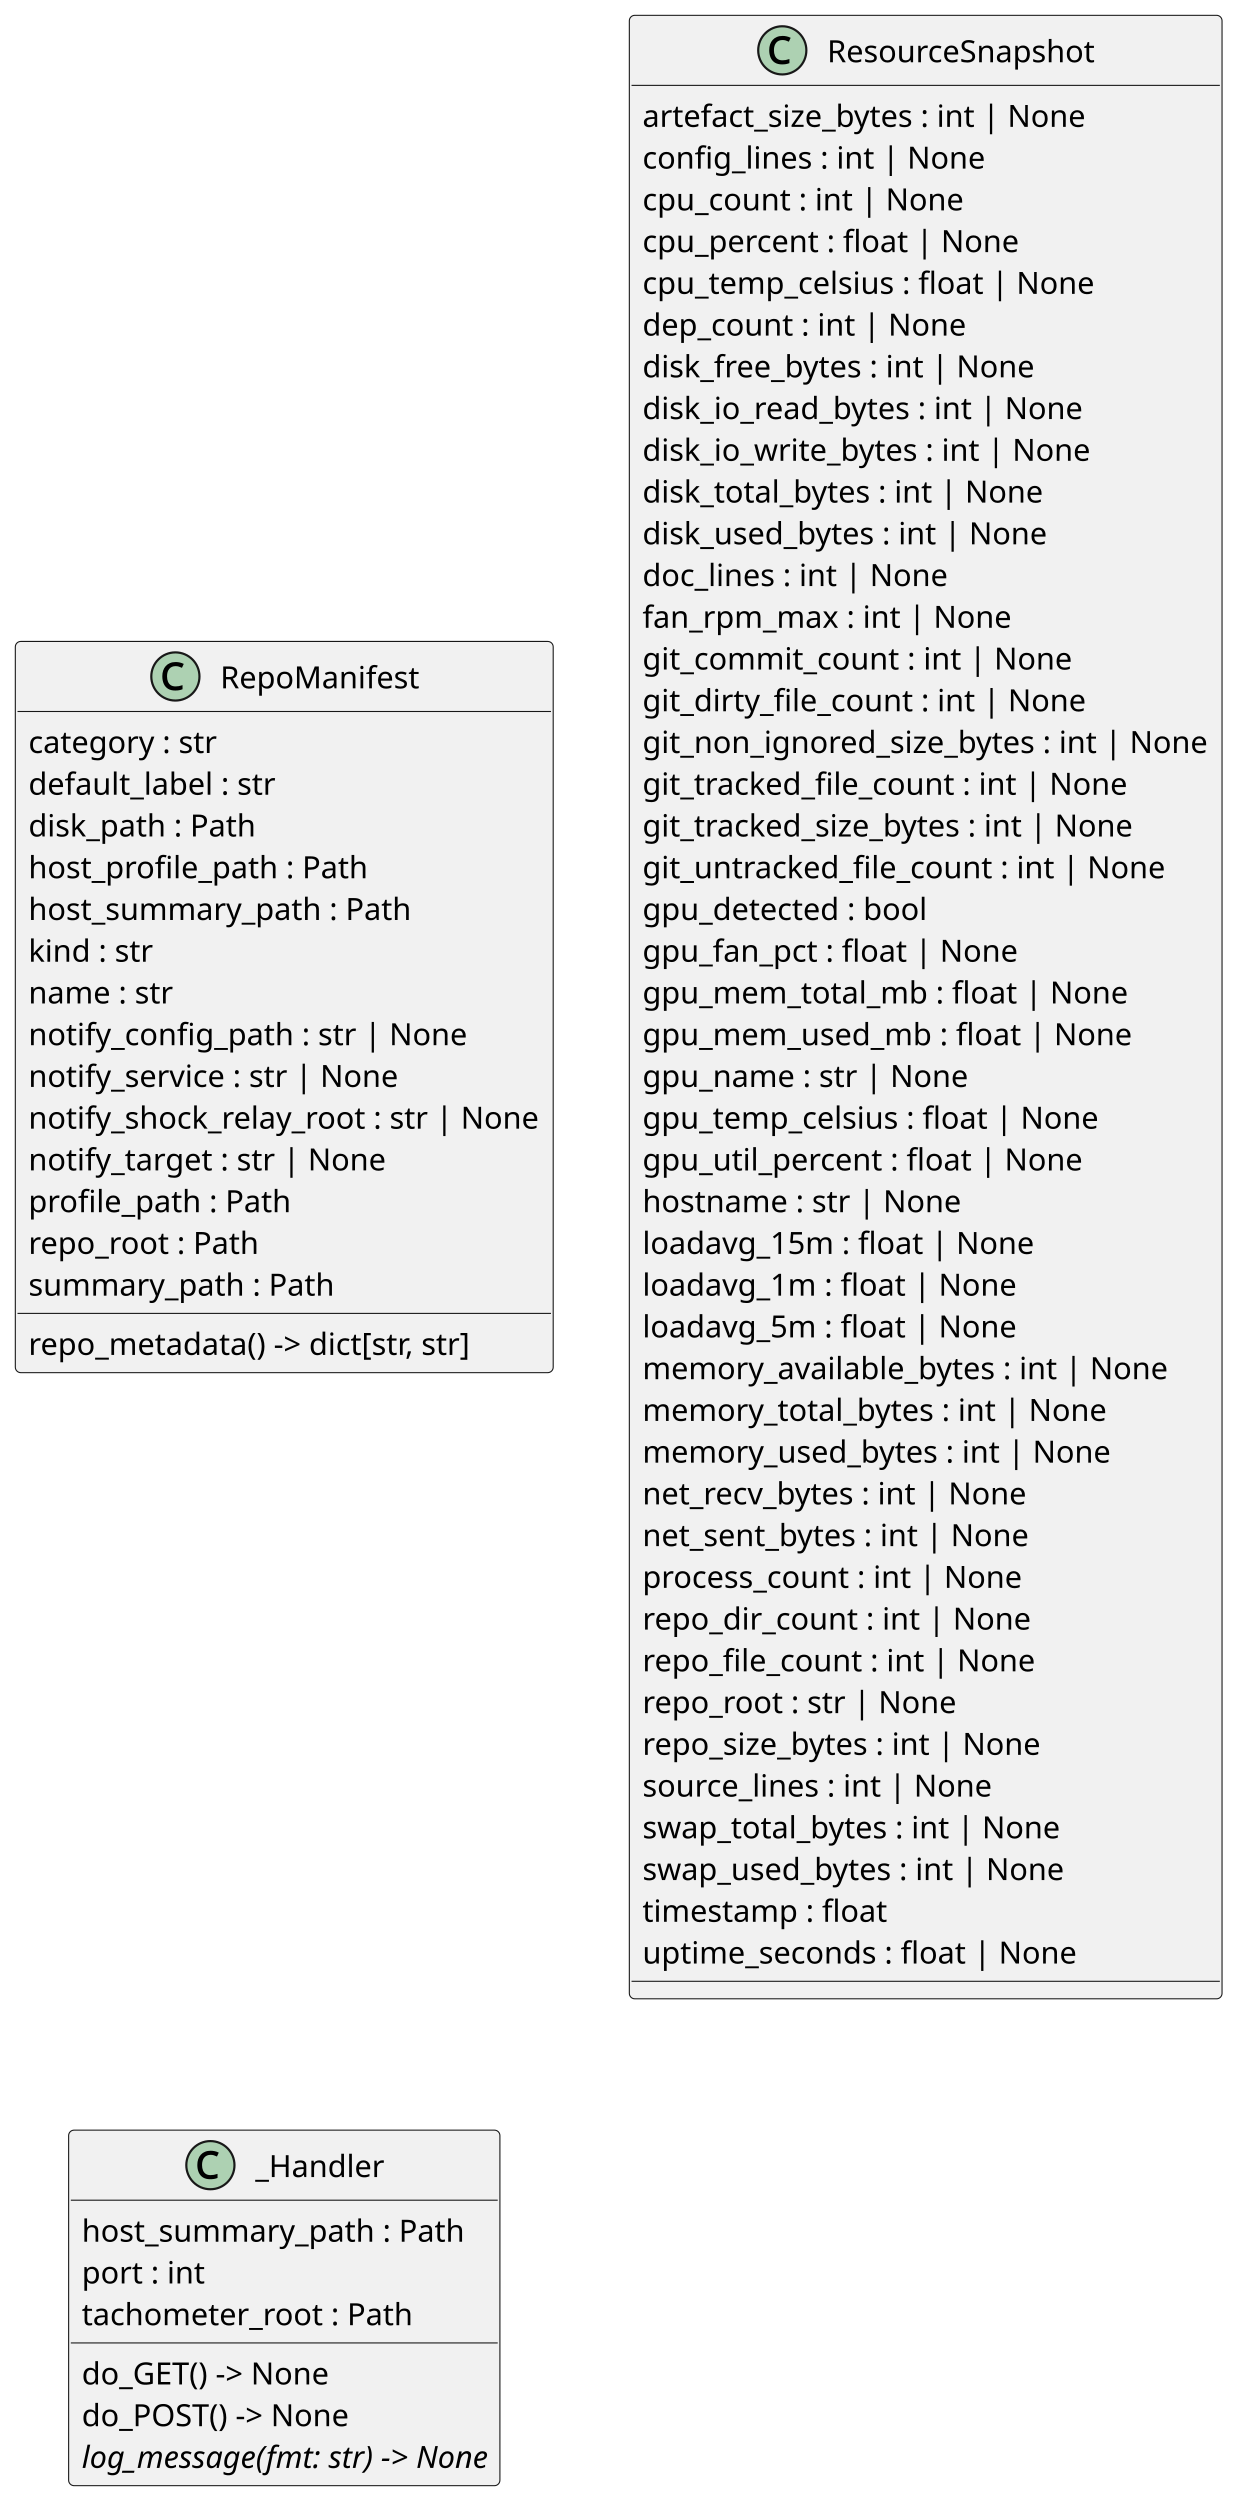
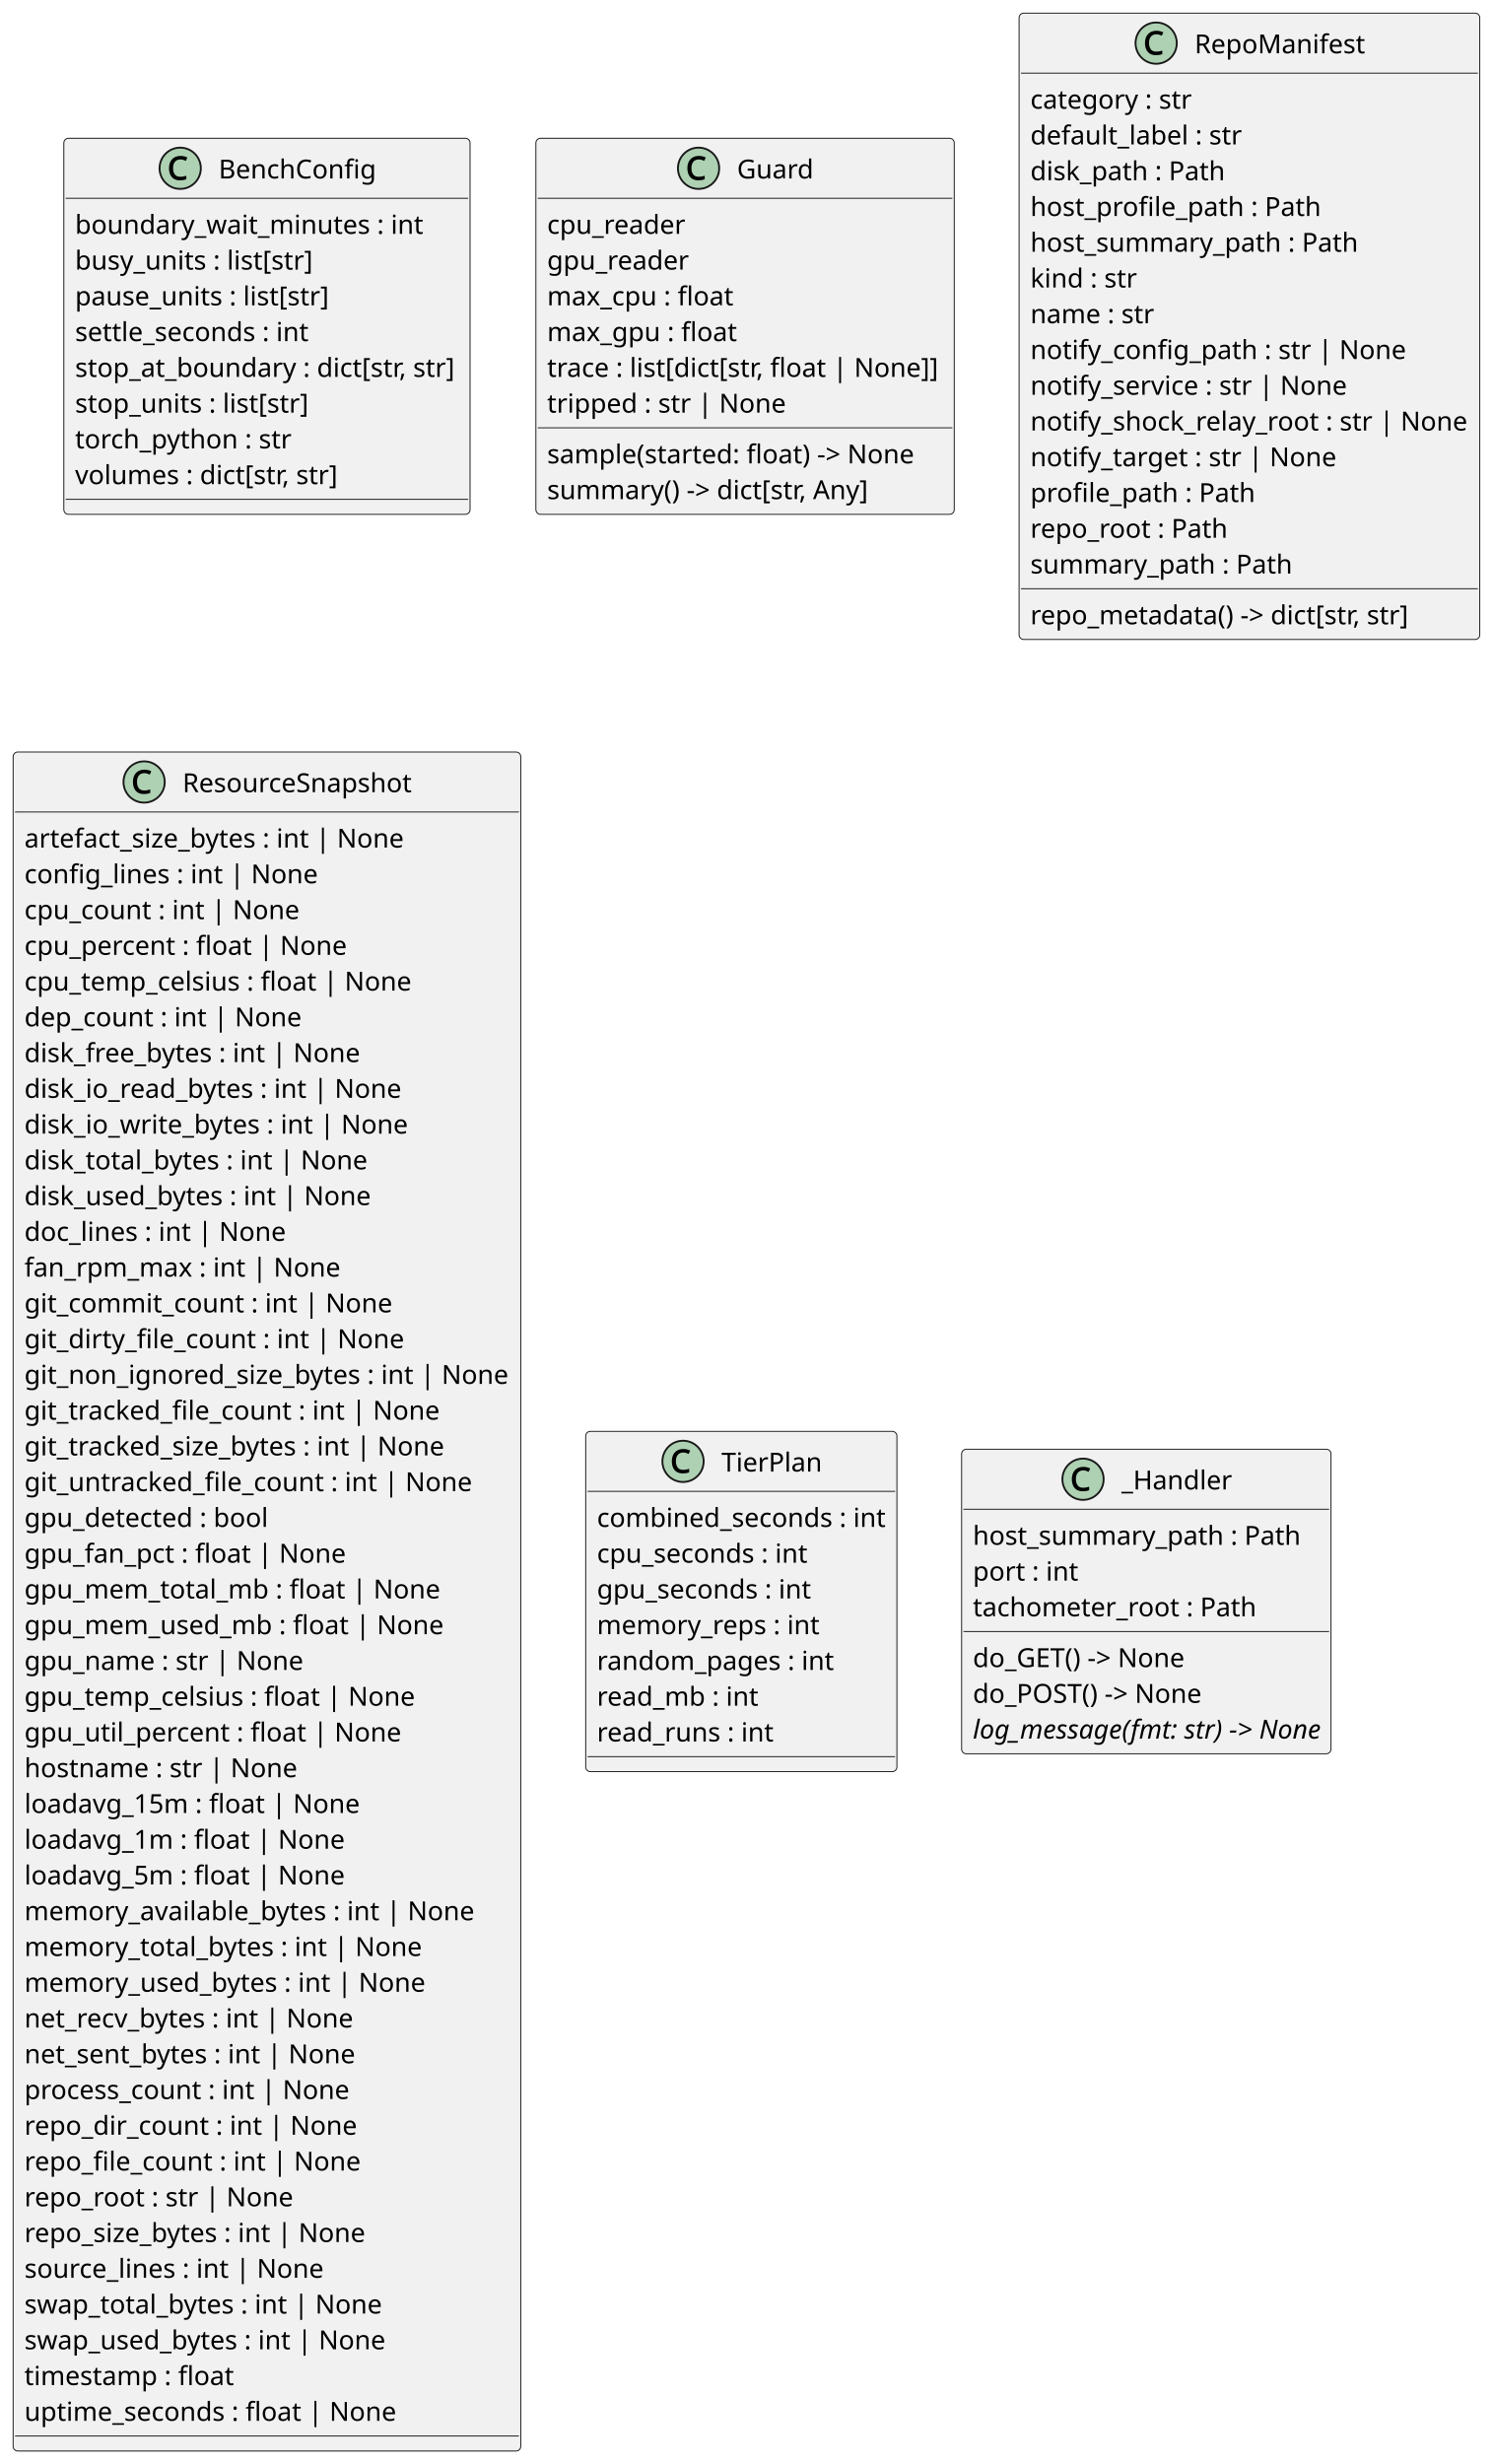
- <svg xmlns="http://www.w3.org/2000/svg" contentStyleType="text/css" data-diagram-type="CLASS" height="1142px" preserveAspectRatio="none" style="width:565px;height:1142px;background:#FFFFFF;" version="1.1" viewBox="0 0 565 1142" width="565px" zoomAndPan="magnify">
+ <svg xmlns="http://www.w3.org/2000/svg" contentStyleType="text/css" data-diagram-type="CLASS" height="1314px" preserveAspectRatio="none" style="width:796px;height:1314px;background:#FFFFFF;" version="1.1" viewBox="0 0 796 1314" width="796px" zoomAndPan="magnify">
  <defs />
  <g>
-     <g class="entity" data-qualified-name="tachometer.model.RepoManifest" data-source-line="2" id="ent0002">
-       <rect fill="#F1F1F1" height="334.019" rx="2.5" ry="2.5" style="stroke:#181818;stroke-width:0.5;" width="245.701" x="7" y="293.01" />
-       <ellipse cx="80.115" cy="309.01" fill="#ADD1B2" rx="11" ry="11" style="stroke:#181818;stroke-width:1;" />
-       <path d="M80.224,304.291 Q79.302,304.291 78.568,304.604 Q77.849,304.916 77.349,305.51 Q76.849,306.088 76.568,306.963 Q76.302,307.838 76.302,308.932 Q76.302,310.369 76.74,311.416 Q77.193,312.463 78.037,313.01 Q78.896,313.557 80.209,313.557 Q80.99,313.557 81.677,313.432 Q82.38,313.291 83.38,312.979 L83.38,314.854 Q82.521,315.182 81.755,315.307 Q81.005,315.432 79.99,315.432 Q78.068,315.432 76.755,314.635 Q75.459,313.822 74.802,312.354 Q74.146,310.869 74.146,308.901 Q74.146,307.479 74.537,306.307 Q74.943,305.119 75.724,304.244 Q76.505,303.369 77.646,302.901 Q78.787,302.416 80.255,302.416 Q81.209,302.416 82.099,302.619 Q83.005,302.807 83.943,303.276 L83.115,305.057 Q82.334,304.682 81.677,304.494 Q81.021,304.291 80.224,304.291 Z " fill="#000000" />
-       <text fill="#000000" font-family="sans-serif" font-size="14" lengthAdjust="spacing" textLength="90.972" x="100.615" y="314.442">RepoManifest</text>
-       <line style="stroke:#181818;stroke-width:0.5;" x1="8" x2="251.701" y1="325.01" y2="325.01" />
-       <text fill="#000000" font-family="sans-serif" font-size="14" lengthAdjust="spacing" textLength="86.1" x="13" y="343.976">category : str</text>
-       <text fill="#000000" font-family="sans-serif" font-size="14" lengthAdjust="spacing" textLength="112.868" x="13" y="363.044">default_label : str</text>
-       <text fill="#000000" font-family="sans-serif" font-size="14" lengthAdjust="spacing" textLength="103.852" x="13" y="382.112">disk_path : Path</text>
-       <text fill="#000000" font-family="sans-serif" font-size="14" lengthAdjust="spacing" textLength="155.343" x="13" y="401.18">host_profile_path : Path</text>
-       <text fill="#000000" font-family="sans-serif" font-size="14" lengthAdjust="spacing" textLength="174.859" x="13" y="420.248">host_summary_path : Path</text>
-       <text fill="#000000" font-family="sans-serif" font-size="14" lengthAdjust="spacing" textLength="56.924" x="13" y="439.315">kind : str</text>
-       <text fill="#000000" font-family="sans-serif" font-size="14" lengthAdjust="spacing" textLength="66.066" x="13" y="458.383">name : str</text>
-       <text fill="#000000" font-family="sans-serif" font-size="14" lengthAdjust="spacing" textLength="200.451" x="13" y="477.451">notify_config_path : str | None</text>
-       <text fill="#000000" font-family="sans-serif" font-size="14" lengthAdjust="spacing" textLength="168.909" x="13" y="496.519">notify_service : str | None</text>
-       <text fill="#000000" font-family="sans-serif" font-size="14" lengthAdjust="spacing" textLength="233.701" x="13" y="515.587">notify_shock_relay_root : str | None</text>
-       <text fill="#000000" font-family="sans-serif" font-size="14" lengthAdjust="spacing" textLength="163.435" x="13" y="534.655">notify_target : str | None</text>
-       <text fill="#000000" font-family="sans-serif" font-size="14" lengthAdjust="spacing" textLength="120.246" x="13" y="553.723">profile_path : Path</text>
-       <text fill="#000000" font-family="sans-serif" font-size="14" lengthAdjust="spacing" textLength="105.812" x="13" y="572.791">repo_root : Path</text>
-       <text fill="#000000" font-family="sans-serif" font-size="14" lengthAdjust="spacing" textLength="139.762" x="13" y="591.859">summary_path : Path</text>
-       <line style="stroke:#181818;stroke-width:0.5;" x1="8" x2="251.701" y1="599.961" y2="599.961" />
-       <text fill="#000000" font-family="sans-serif" font-size="14" lengthAdjust="spacing" textLength="204.119" x="13" y="618.927">repo_metadata() -&gt; dict[str, str]</text>
+     <g class="entity" data-qualified-name="tachometer.bench.BenchConfig" data-source-line="2" id="ent0002">
+       <rect fill="#F1F1F1" height="200.543" rx="2.5" ry="2.5" style="stroke:#181818;stroke-width:0.5;" width="216.665" x="34.04" y="73.74" />
+       <ellipse cx="96.109" cy="89.74" fill="#ADD1B2" rx="11" ry="11" style="stroke:#181818;stroke-width:1;" />
+       <path d="M96.218,85.021 Q95.296,85.021 94.562,85.334 Q93.843,85.646 93.343,86.24 Q92.843,86.818 92.562,87.693 Q92.296,88.568 92.296,89.662 Q92.296,91.099 92.734,92.146 Q93.187,93.193 94.031,93.74 Q94.89,94.287 96.203,94.287 Q96.984,94.287 97.671,94.162 Q98.374,94.021 99.374,93.709 L99.374,95.584 Q98.515,95.912 97.749,96.037 Q96.999,96.162 95.984,96.162 Q94.062,96.162 92.749,95.365 Q91.453,94.552 90.796,93.084 Q90.14,91.599 90.14,89.631 Q90.14,88.209 90.531,87.037 Q90.937,85.849 91.718,84.974 Q92.499,84.099 93.64,83.631 Q94.781,83.146 96.249,83.146 Q97.203,83.146 98.093,83.349 Q98.999,83.537 99.937,84.006 L99.109,85.787 Q98.328,85.412 97.671,85.224 Q97.015,85.021 96.218,85.021 Z " fill="#000000" />
+       <text fill="#000000" font-family="sans-serif" font-size="14" lengthAdjust="spacing" textLength="84.028" x="116.609" y="95.172">BenchConfig</text>
+       <line style="stroke:#181818;stroke-width:0.5;" x1="35.04" x2="249.705" y1="105.74" y2="105.74" />
+       <text fill="#000000" font-family="sans-serif" font-size="14" lengthAdjust="spacing" textLength="185.737" x="40.04" y="124.706">boundary_wait_minutes : int</text>
+       <text fill="#000000" font-family="sans-serif" font-size="14" lengthAdjust="spacing" textLength="126.769" x="40.04" y="143.774">busy_units : list[str]</text>
+       <text fill="#000000" font-family="sans-serif" font-size="14" lengthAdjust="spacing" textLength="135.38" x="40.04" y="162.842">pause_units : list[str]</text>
+       <text fill="#000000" font-family="sans-serif" font-size="14" lengthAdjust="spacing" textLength="124.543" x="40.04" y="181.91">settle_seconds : int</text>
+       <text fill="#000000" font-family="sans-serif" font-size="14" lengthAdjust="spacing" textLength="204.665" x="40.04" y="200.978">stop_at_boundary : dict[str, str]</text>
+       <text fill="#000000" font-family="sans-serif" font-size="14" lengthAdjust="spacing" textLength="124.502" x="40.04" y="220.046">stop_units : list[str]</text>
+       <text fill="#000000" font-family="sans-serif" font-size="14" lengthAdjust="spacing" textLength="116.046" x="40.04" y="239.113">torch_python : str</text>
+       <text fill="#000000" font-family="sans-serif" font-size="14" lengthAdjust="spacing" textLength="142.254" x="40.04" y="258.181">volumes : dict[str, str]</text>
+       <line style="stroke:#181818;stroke-width:0.5;" x1="35.04" x2="249.705" y1="266.283" y2="266.283" />
    </g>
-     <g class="entity" data-qualified-name="tachometer.model.ResourceSnapshot" data-source-line="19" id="ent0003">
-       <rect fill="#F1F1F1" height="906.056" rx="2.5" ry="2.5" style="stroke:#181818;stroke-width:0.5;" width="270.747" x="287.48" y="7" />
-       <ellipse cx="357.347" cy="23" fill="#ADD1B2" rx="11" ry="11" style="stroke:#181818;stroke-width:1;" />
-       <path d="M357.456,18.281 Q356.534,18.281 355.8,18.594 Q355.081,18.906 354.581,19.5 Q354.081,20.078 353.8,20.953 Q353.534,21.828 353.534,22.922 Q353.534,24.359 353.972,25.406 Q354.425,26.453 355.269,27 Q356.128,27.547 357.44,27.547 Q358.222,27.547 358.909,27.422 Q359.612,27.281 360.612,26.969 L360.612,28.844 Q359.753,29.172 358.987,29.297 Q358.237,29.422 357.222,29.422 Q355.3,29.422 353.987,28.625 Q352.69,27.812 352.034,26.344 Q351.378,24.859 351.378,22.891 Q351.378,21.469 351.769,20.297 Q352.175,19.109 352.956,18.234 Q353.737,17.359 354.878,16.891 Q356.019,16.406 357.487,16.406 Q358.44,16.406 359.331,16.609 Q360.237,16.797 361.175,17.266 L360.347,19.047 Q359.565,18.672 358.909,18.484 Q358.253,18.281 357.456,18.281 Z " fill="#000000" />
-       <text fill="#000000" font-family="sans-serif" font-size="14" lengthAdjust="spacing" textLength="122.513" x="377.847" y="28.432">ResourceSnapshot</text>
-       <line style="stroke:#181818;stroke-width:0.5;" x1="288.48" x2="557.227" y1="39" y2="39" />
-       <text fill="#000000" font-family="sans-serif" font-size="14" lengthAdjust="spacing" textLength="202.663" x="293.48" y="57.966">artefact_size_bytes : int | None</text>
-       <text fill="#000000" font-family="sans-serif" font-size="14" lengthAdjust="spacing" textLength="156.575" x="293.48" y="77.034">config_lines : int | None</text>
-       <text fill="#000000" font-family="sans-serif" font-size="14" lengthAdjust="spacing" textLength="146.747" x="293.48" y="96.102">cpu_count : int | None</text>
-       <text fill="#000000" font-family="sans-serif" font-size="14" lengthAdjust="spacing" textLength="172.297" x="293.48" y="115.17">cpu_percent : float | None</text>
-       <text fill="#000000" font-family="sans-serif" font-size="14" lengthAdjust="spacing" textLength="206.457" x="293.48" y="134.238">cpu_temp_celsius : float | None</text>
-       <text fill="#000000" font-family="sans-serif" font-size="14" lengthAdjust="spacing" textLength="147.881" x="293.48" y="153.305">dep_count : int | None</text>
-       <text fill="#000000" font-family="sans-serif" font-size="14" lengthAdjust="spacing" textLength="179.633" x="293.48" y="172.373">disk_free_bytes : int | None</text>
-       <text fill="#000000" font-family="sans-serif" font-size="14" lengthAdjust="spacing" textLength="201.683" x="293.48" y="191.441">disk_io_read_bytes : int | None</text>
-       <text fill="#000000" font-family="sans-serif" font-size="14" lengthAdjust="spacing" textLength="204.889" x="293.48" y="210.509">disk_io_write_bytes : int | None</text>
-       <text fill="#000000" font-family="sans-serif" font-size="14" lengthAdjust="spacing" textLength="183.287" x="293.48" y="229.577">disk_total_bytes : int | None</text>
-       <text fill="#000000" font-family="sans-serif" font-size="14" lengthAdjust="spacing" textLength="185.107" x="293.48" y="248.645">disk_used_bytes : int | None</text>
-       <text fill="#000000" font-family="sans-serif" font-size="14" lengthAdjust="spacing" textLength="139.495" x="293.48" y="267.713">doc_lines : int | None</text>
-       <text fill="#000000" font-family="sans-serif" font-size="14" lengthAdjust="spacing" textLength="168.587" x="293.48" y="286.781">fan_rpm_max : int | None</text>
-       <text fill="#000000" font-family="sans-serif" font-size="14" lengthAdjust="spacing" textLength="196.293" x="293.48" y="305.849">git_commit_count : int | None</text>
-       <text fill="#000000" font-family="sans-serif" font-size="14" lengthAdjust="spacing" textLength="202.607" x="293.48" y="324.917">git_dirty_file_count : int | None</text>
-       <text fill="#000000" font-family="sans-serif" font-size="14" lengthAdjust="spacing" textLength="258.747" x="293.48" y="343.985">git_non_ignored_size_bytes : int | None</text>
-       <text fill="#000000" font-family="sans-serif" font-size="14" lengthAdjust="spacing" textLength="221.801" x="293.48" y="363.053">git_tracked_file_count : int | None</text>
-       <text fill="#000000" font-family="sans-serif" font-size="14" lengthAdjust="spacing" textLength="224.517" x="293.48" y="382.12">git_tracked_size_bytes : int | None</text>
-       <text fill="#000000" font-family="sans-serif" font-size="14" lengthAdjust="spacing" textLength="239.105" x="293.48" y="401.188">git_untracked_file_count : int | None</text>
-       <text fill="#000000" font-family="sans-serif" font-size="14" lengthAdjust="spacing" textLength="130.018" x="293.48" y="420.256">gpu_detected : bool</text>
-       <text fill="#000000" font-family="sans-serif" font-size="14" lengthAdjust="spacing" textLength="171.499" x="293.48" y="439.324">gpu_fan_pct : float | None</text>
-       <text fill="#000000" font-family="sans-serif" font-size="14" lengthAdjust="spacing" textLength="221.829" x="293.48" y="458.392">gpu_mem_total_mb : float | None</text>
-       <text fill="#000000" font-family="sans-serif" font-size="14" lengthAdjust="spacing" textLength="223.649" x="293.48" y="477.46">gpu_mem_used_mb : float | None</text>
-       <text fill="#000000" font-family="sans-serif" font-size="14" lengthAdjust="spacing" textLength="148.805" x="293.48" y="496.528">gpu_name : str | None</text>
-       <text fill="#000000" font-family="sans-serif" font-size="14" lengthAdjust="spacing" textLength="208.347" x="293.48" y="515.596">gpu_temp_celsius : float | None</text>
-       <text fill="#000000" font-family="sans-serif" font-size="14" lengthAdjust="spacing" textLength="201.333" x="293.48" y="534.664">gpu_util_percent : float | None</text>
-       <text fill="#000000" font-family="sans-serif" font-size="14" lengthAdjust="spacing" textLength="145.599" x="293.48" y="553.732">hostname : str | None</text>
-       <text fill="#000000" font-family="sans-serif" font-size="14" lengthAdjust="spacing" textLength="178.933" x="293.48" y="572.8">loadavg_15m : float | None</text>
-       <text fill="#000000" font-family="sans-serif" font-size="14" lengthAdjust="spacing" textLength="170.925" x="293.48" y="591.868">loadavg_1m : float | None</text>
-       <text fill="#000000" font-family="sans-serif" font-size="14" lengthAdjust="spacing" textLength="170.925" x="293.48" y="610.936">loadavg_5m : float | None</text>
-       <text fill="#000000" font-family="sans-serif" font-size="14" lengthAdjust="spacing" textLength="240.323" x="293.48" y="630.003">memory_available_bytes : int | None</text>
-       <text fill="#000000" font-family="sans-serif" font-size="14" lengthAdjust="spacing" textLength="212.351" x="293.48" y="649.071">memory_total_bytes : int | None</text>
-       <text fill="#000000" font-family="sans-serif" font-size="14" lengthAdjust="spacing" textLength="214.171" x="293.48" y="668.139">memory_used_bytes : int | None</text>
-       <text fill="#000000" font-family="sans-serif" font-size="14" lengthAdjust="spacing" textLength="175.951" x="293.48" y="687.207">net_recv_bytes : int | None</text>
-       <text fill="#000000" font-family="sans-serif" font-size="14" lengthAdjust="spacing" textLength="176.749" x="293.48" y="706.275">net_sent_bytes : int | None</text>
-       <text fill="#000000" font-family="sans-serif" font-size="14" lengthAdjust="spacing" textLength="173.655" x="293.48" y="725.343">process_count : int | None</text>
-       <text fill="#000000" font-family="sans-serif" font-size="14" lengthAdjust="spacing" textLength="177.743" x="293.48" y="744.411">repo_dir_count : int | None</text>
-       <text fill="#000000" font-family="sans-serif" font-size="14" lengthAdjust="spacing" textLength="179.675" x="293.48" y="763.479">repo_file_count : int | None</text>
-       <text fill="#000000" font-family="sans-serif" font-size="14" lengthAdjust="spacing" textLength="143.976" x="293.48" y="782.547">repo_root : str | None</text>
-       <text fill="#000000" font-family="sans-serif" font-size="14" lengthAdjust="spacing" textLength="182.391" x="293.48" y="801.615">repo_size_bytes : int | None</text>
-       <text fill="#000000" font-family="sans-serif" font-size="14" lengthAdjust="spacing" textLength="159.921" x="293.48" y="820.683">source_lines : int | None</text>
-       <text fill="#000000" font-family="sans-serif" font-size="14" lengthAdjust="spacing" textLength="191.057" x="293.48" y="839.75">swap_total_bytes : int | None</text>
-       <text fill="#000000" font-family="sans-serif" font-size="14" lengthAdjust="spacing" textLength="192.877" x="293.48" y="858.818">swap_used_bytes : int | None</text>
-       <text fill="#000000" font-family="sans-serif" font-size="14" lengthAdjust="spacing" textLength="111.804" x="293.48" y="877.886">timestamp : float</text>
-       <text fill="#000000" font-family="sans-serif" font-size="14" lengthAdjust="spacing" textLength="198.379" x="293.48" y="896.954">uptime_seconds : float | None</text>
-       <line style="stroke:#181818;stroke-width:0.5;" x1="288.48" x2="557.227" y1="905.056" y2="905.056" />
+     <g class="entity" data-qualified-name="tachometer.bench.Guard" data-source-line="12" id="ent0003">
+       <rect fill="#F1F1F1" height="200.543" rx="2.5" ry="2.5" style="stroke:#181818;stroke-width:0.5;" width="223.133" x="285.81" y="73.74" />
+       <ellipse cx="372.582" cy="89.74" fill="#ADD1B2" rx="11" ry="11" style="stroke:#181818;stroke-width:1;" />
+       <path d="M372.691,85.021 Q371.769,85.021 371.035,85.334 Q370.316,85.646 369.816,86.24 Q369.316,86.818 369.035,87.693 Q368.769,88.568 368.769,89.662 Q368.769,91.099 369.207,92.146 Q369.66,93.193 370.504,93.74 Q371.363,94.287 372.675,94.287 Q373.457,94.287 374.144,94.162 Q374.847,94.021 375.847,93.709 L375.847,95.584 Q374.988,95.912 374.222,96.037 Q373.472,96.162 372.457,96.162 Q370.535,96.162 369.222,95.365 Q367.925,94.552 367.269,93.084 Q366.613,91.599 366.613,89.631 Q366.613,88.209 367.004,87.037 Q367.41,85.849 368.191,84.974 Q368.972,84.099 370.113,83.631 Q371.254,83.146 372.722,83.146 Q373.675,83.146 374.566,83.349 Q375.472,83.537 376.41,84.006 L375.582,85.787 Q374.8,85.412 374.144,85.224 Q373.488,85.021 372.691,85.021 Z " fill="#000000" />
+       <text fill="#000000" font-family="sans-serif" font-size="14" lengthAdjust="spacing" textLength="41.09" x="393.082" y="95.172">Guard</text>
+       <line style="stroke:#181818;stroke-width:0.5;" x1="286.81" x2="507.943" y1="105.74" y2="105.74" />
+       <text fill="#000000" font-family="sans-serif" font-size="14" lengthAdjust="spacing" textLength="74.018" x="291.81" y="124.706">cpu_reader</text>
+       <text fill="#000000" font-family="sans-serif" font-size="14" lengthAdjust="spacing" textLength="75.908" x="291.81" y="143.774">gpu_reader</text>
+       <text fill="#000000" font-family="sans-serif" font-size="14" lengthAdjust="spacing" textLength="99.386" x="291.81" y="162.842">max_cpu : float</text>
+       <text fill="#000000" font-family="sans-serif" font-size="14" lengthAdjust="spacing" textLength="101.276" x="291.81" y="181.91">max_gpu : float</text>
+       <text fill="#000000" font-family="sans-serif" font-size="14" lengthAdjust="spacing" textLength="211.133" x="291.81" y="200.978">trace : list[dict[str, float | None]]</text>
+       <text fill="#000000" font-family="sans-serif" font-size="14" lengthAdjust="spacing" textLength="127.4" x="291.81" y="220.046">tripped : str | None</text>
+       <line style="stroke:#181818;stroke-width:0.5;" x1="286.81" x2="507.943" y1="228.148" y2="228.148" />
+       <text fill="#000000" font-family="sans-serif" font-size="14" lengthAdjust="spacing" textLength="195.775" x="291.81" y="247.113">sample(started: float) -&gt; None</text>
+       <text fill="#000000" font-family="sans-serif" font-size="14" lengthAdjust="spacing" textLength="173.389" x="291.81" y="266.181">summary() -&gt; dict[str, Any]</text>
    </g>
-     <g class="entity" data-qualified-name="tachometer.server._Handler" data-source-line="66" id="ent0004">
-       <rect fill="#F1F1F1" height="162.407" rx="2.5" ry="2.5" style="stroke:#181818;stroke-width:0.5;" width="197.009" x="31.35" y="973.05" />
-       <ellipse cx="96.107" cy="989.05" fill="#ADD1B2" rx="11" ry="11" style="stroke:#181818;stroke-width:1;" />
-       <path d="M96.216,984.331 Q95.294,984.331 94.56,984.644 Q93.841,984.956 93.341,985.55 Q92.841,986.128 92.56,987.003 Q92.294,987.878 92.294,988.972 Q92.294,990.409 92.732,991.456 Q93.185,992.503 94.029,993.05 Q94.888,993.597 96.201,993.597 Q96.982,993.597 97.669,993.472 Q98.372,993.331 99.372,993.019 L99.372,994.894 Q98.513,995.222 97.747,995.347 Q96.997,995.472 95.982,995.472 Q94.06,995.472 92.747,994.675 Q91.451,993.862 90.794,992.394 Q90.138,990.909 90.138,988.941 Q90.138,987.519 90.529,986.347 Q90.935,985.159 91.716,984.284 Q92.497,983.409 93.638,982.941 Q94.779,982.456 96.247,982.456 Q97.201,982.456 98.091,982.659 Q98.997,982.847 99.935,983.316 L99.107,985.097 Q98.326,984.722 97.669,984.534 Q97.013,984.331 96.216,984.331 Z " fill="#000000" />
-       <text fill="#000000" font-family="sans-serif" font-size="14" lengthAdjust="spacing" textLength="58.996" x="116.607" y="994.482">_Handler</text>
-       <line style="stroke:#181818;stroke-width:0.5;" x1="32.35" x2="227.359" y1="1005.05" y2="1005.05" />
-       <text fill="#000000" font-family="sans-serif" font-size="14" lengthAdjust="spacing" textLength="174.859" x="37.35" y="1024.016">host_summary_path : Path</text>
-       <text fill="#000000" font-family="sans-serif" font-size="14" lengthAdjust="spacing" textLength="56.266" x="37.35" y="1043.084">port : int</text>
-       <text fill="#000000" font-family="sans-serif" font-size="14" lengthAdjust="spacing" textLength="151.521" x="37.35" y="1062.152">tachometer_root : Path</text>
-       <line style="stroke:#181818;stroke-width:0.5;" x1="32.35" x2="227.359" y1="1070.254" y2="1070.254" />
-       <text fill="#000000" font-family="sans-serif" font-size="14" lengthAdjust="spacing" textLength="112.909" x="37.35" y="1089.22">do_GET() -&gt; None</text>
-       <text fill="#000000" font-family="sans-serif" font-size="14" lengthAdjust="spacing" textLength="122.023" x="37.35" y="1108.288">do_POST() -&gt; None</text>
-       <text fill="#000000" font-family="sans-serif" font-size="14" font-style="italic" lengthAdjust="spacing" textLength="185.009" x="37.35" y="1127.355">log_message(fmt: str) -&gt; None</text>
+     <g class="entity" data-qualified-name="tachometer.model.RepoManifest" data-source-line="22" id="ent0004">
+       <rect fill="#F1F1F1" height="334.019" rx="2.5" ry="2.5" style="stroke:#181818;stroke-width:0.5;" width="245.701" x="543.52" y="7" />
+       <ellipse cx="616.635" cy="23" fill="#ADD1B2" rx="11" ry="11" style="stroke:#181818;stroke-width:1;" />
+       <path d="M616.744,18.281 Q615.822,18.281 615.088,18.594 Q614.369,18.906 613.869,19.5 Q613.369,20.078 613.088,20.953 Q612.822,21.828 612.822,22.922 Q612.822,24.359 613.26,25.406 Q613.713,26.453 614.557,27 Q615.416,27.547 616.729,27.547 Q617.51,27.547 618.197,27.422 Q618.9,27.281 619.9,26.969 L619.9,28.844 Q619.041,29.172 618.275,29.297 Q617.525,29.422 616.51,29.422 Q614.588,29.422 613.275,28.625 Q611.979,27.812 611.322,26.344 Q610.666,24.859 610.666,22.891 Q610.666,21.469 611.057,20.297 Q611.463,19.109 612.244,18.234 Q613.025,17.359 614.166,16.891 Q615.307,16.406 616.775,16.406 Q617.729,16.406 618.619,16.609 Q619.525,16.797 620.463,17.266 L619.635,19.047 Q618.854,18.672 618.197,18.484 Q617.541,18.281 616.744,18.281 Z " fill="#000000" />
+       <text fill="#000000" font-family="sans-serif" font-size="14" lengthAdjust="spacing" textLength="90.972" x="637.135" y="28.432">RepoManifest</text>
+       <line style="stroke:#181818;stroke-width:0.5;" x1="544.52" x2="788.221" y1="39" y2="39" />
+       <text fill="#000000" font-family="sans-serif" font-size="14" lengthAdjust="spacing" textLength="86.1" x="549.52" y="57.966">category : str</text>
+       <text fill="#000000" font-family="sans-serif" font-size="14" lengthAdjust="spacing" textLength="112.868" x="549.52" y="77.034">default_label : str</text>
+       <text fill="#000000" font-family="sans-serif" font-size="14" lengthAdjust="spacing" textLength="103.852" x="549.52" y="96.102">disk_path : Path</text>
+       <text fill="#000000" font-family="sans-serif" font-size="14" lengthAdjust="spacing" textLength="155.343" x="549.52" y="115.17">host_profile_path : Path</text>
+       <text fill="#000000" font-family="sans-serif" font-size="14" lengthAdjust="spacing" textLength="174.859" x="549.52" y="134.238">host_summary_path : Path</text>
+       <text fill="#000000" font-family="sans-serif" font-size="14" lengthAdjust="spacing" textLength="56.924" x="549.52" y="153.305">kind : str</text>
+       <text fill="#000000" font-family="sans-serif" font-size="14" lengthAdjust="spacing" textLength="66.066" x="549.52" y="172.373">name : str</text>
+       <text fill="#000000" font-family="sans-serif" font-size="14" lengthAdjust="spacing" textLength="200.451" x="549.52" y="191.441">notify_config_path : str | None</text>
+       <text fill="#000000" font-family="sans-serif" font-size="14" lengthAdjust="spacing" textLength="168.909" x="549.52" y="210.509">notify_service : str | None</text>
+       <text fill="#000000" font-family="sans-serif" font-size="14" lengthAdjust="spacing" textLength="233.701" x="549.52" y="229.577">notify_shock_relay_root : str | None</text>
+       <text fill="#000000" font-family="sans-serif" font-size="14" lengthAdjust="spacing" textLength="163.435" x="549.52" y="248.645">notify_target : str | None</text>
+       <text fill="#000000" font-family="sans-serif" font-size="14" lengthAdjust="spacing" textLength="120.246" x="549.52" y="267.713">profile_path : Path</text>
+       <text fill="#000000" font-family="sans-serif" font-size="14" lengthAdjust="spacing" textLength="105.812" x="549.52" y="286.781">repo_root : Path</text>
+       <text fill="#000000" font-family="sans-serif" font-size="14" lengthAdjust="spacing" textLength="139.762" x="549.52" y="305.849">summary_path : Path</text>
+       <line style="stroke:#181818;stroke-width:0.5;" x1="544.52" x2="788.221" y1="313.951" y2="313.951" />
+       <text fill="#000000" font-family="sans-serif" font-size="14" lengthAdjust="spacing" textLength="204.119" x="549.52" y="332.917">repo_metadata() -&gt; dict[str, str]</text>
+     </g>
+     <g class="entity" data-qualified-name="tachometer.model.ResourceSnapshot" data-source-line="39" id="ent0005">
+       <rect fill="#F1F1F1" height="906.056" rx="2.5" ry="2.5" style="stroke:#181818;stroke-width:0.5;" width="270.747" x="7" y="401.02" />
+       <ellipse cx="76.867" cy="417.02" fill="#ADD1B2" rx="11" ry="11" style="stroke:#181818;stroke-width:1;" />
+       <path d="M76.976,412.301 Q76.054,412.301 75.32,412.614 Q74.601,412.926 74.101,413.52 Q73.601,414.098 73.32,414.973 Q73.054,415.848 73.054,416.942 Q73.054,418.379 73.492,419.426 Q73.945,420.473 74.789,421.02 Q75.648,421.567 76.96,421.567 Q77.742,421.567 78.429,421.442 Q79.132,421.301 80.132,420.989 L80.132,422.864 Q79.273,423.192 78.507,423.317 Q77.757,423.442 76.742,423.442 Q74.82,423.442 73.507,422.645 Q72.21,421.832 71.554,420.364 Q70.898,418.879 70.898,416.911 Q70.898,415.489 71.289,414.317 Q71.695,413.129 72.476,412.254 Q73.257,411.379 74.398,410.911 Q75.539,410.426 77.007,410.426 Q77.96,410.426 78.851,410.629 Q79.757,410.817 80.695,411.286 L79.867,413.067 Q79.085,412.692 78.429,412.504 Q77.773,412.301 76.976,412.301 Z " fill="#000000" />
+       <text fill="#000000" font-family="sans-serif" font-size="14" lengthAdjust="spacing" textLength="122.513" x="97.367" y="422.452">ResourceSnapshot</text>
+       <line style="stroke:#181818;stroke-width:0.5;" x1="8" x2="276.747" y1="433.02" y2="433.02" />
+       <text fill="#000000" font-family="sans-serif" font-size="14" lengthAdjust="spacing" textLength="202.663" x="13" y="451.986">artefact_size_bytes : int | None</text>
+       <text fill="#000000" font-family="sans-serif" font-size="14" lengthAdjust="spacing" textLength="156.575" x="13" y="471.054">config_lines : int | None</text>
+       <text fill="#000000" font-family="sans-serif" font-size="14" lengthAdjust="spacing" textLength="146.747" x="13" y="490.122">cpu_count : int | None</text>
+       <text fill="#000000" font-family="sans-serif" font-size="14" lengthAdjust="spacing" textLength="172.297" x="13" y="509.19">cpu_percent : float | None</text>
+       <text fill="#000000" font-family="sans-serif" font-size="14" lengthAdjust="spacing" textLength="206.457" x="13" y="528.258">cpu_temp_celsius : float | None</text>
+       <text fill="#000000" font-family="sans-serif" font-size="14" lengthAdjust="spacing" textLength="147.881" x="13" y="547.326">dep_count : int | None</text>
+       <text fill="#000000" font-family="sans-serif" font-size="14" lengthAdjust="spacing" textLength="179.633" x="13" y="566.393">disk_free_bytes : int | None</text>
+       <text fill="#000000" font-family="sans-serif" font-size="14" lengthAdjust="spacing" textLength="201.683" x="13" y="585.461">disk_io_read_bytes : int | None</text>
+       <text fill="#000000" font-family="sans-serif" font-size="14" lengthAdjust="spacing" textLength="204.889" x="13" y="604.529">disk_io_write_bytes : int | None</text>
+       <text fill="#000000" font-family="sans-serif" font-size="14" lengthAdjust="spacing" textLength="183.287" x="13" y="623.597">disk_total_bytes : int | None</text>
+       <text fill="#000000" font-family="sans-serif" font-size="14" lengthAdjust="spacing" textLength="185.107" x="13" y="642.665">disk_used_bytes : int | None</text>
+       <text fill="#000000" font-family="sans-serif" font-size="14" lengthAdjust="spacing" textLength="139.495" x="13" y="661.733">doc_lines : int | None</text>
+       <text fill="#000000" font-family="sans-serif" font-size="14" lengthAdjust="spacing" textLength="168.587" x="13" y="680.801">fan_rpm_max : int | None</text>
+       <text fill="#000000" font-family="sans-serif" font-size="14" lengthAdjust="spacing" textLength="196.293" x="13" y="699.869">git_commit_count : int | None</text>
+       <text fill="#000000" font-family="sans-serif" font-size="14" lengthAdjust="spacing" textLength="202.607" x="13" y="718.937">git_dirty_file_count : int | None</text>
+       <text fill="#000000" font-family="sans-serif" font-size="14" lengthAdjust="spacing" textLength="258.747" x="13" y="738.005">git_non_ignored_size_bytes : int | None</text>
+       <text fill="#000000" font-family="sans-serif" font-size="14" lengthAdjust="spacing" textLength="221.801" x="13" y="757.073">git_tracked_file_count : int | None</text>
+       <text fill="#000000" font-family="sans-serif" font-size="14" lengthAdjust="spacing" textLength="224.517" x="13" y="776.14">git_tracked_size_bytes : int | None</text>
+       <text fill="#000000" font-family="sans-serif" font-size="14" lengthAdjust="spacing" textLength="239.105" x="13" y="795.208">git_untracked_file_count : int | None</text>
+       <text fill="#000000" font-family="sans-serif" font-size="14" lengthAdjust="spacing" textLength="130.018" x="13" y="814.276">gpu_detected : bool</text>
+       <text fill="#000000" font-family="sans-serif" font-size="14" lengthAdjust="spacing" textLength="171.499" x="13" y="833.344">gpu_fan_pct : float | None</text>
+       <text fill="#000000" font-family="sans-serif" font-size="14" lengthAdjust="spacing" textLength="221.829" x="13" y="852.412">gpu_mem_total_mb : float | None</text>
+       <text fill="#000000" font-family="sans-serif" font-size="14" lengthAdjust="spacing" textLength="223.649" x="13" y="871.48">gpu_mem_used_mb : float | None</text>
+       <text fill="#000000" font-family="sans-serif" font-size="14" lengthAdjust="spacing" textLength="148.805" x="13" y="890.548">gpu_name : str | None</text>
+       <text fill="#000000" font-family="sans-serif" font-size="14" lengthAdjust="spacing" textLength="208.347" x="13" y="909.616">gpu_temp_celsius : float | None</text>
+       <text fill="#000000" font-family="sans-serif" font-size="14" lengthAdjust="spacing" textLength="201.333" x="13" y="928.684">gpu_util_percent : float | None</text>
+       <text fill="#000000" font-family="sans-serif" font-size="14" lengthAdjust="spacing" textLength="145.599" x="13" y="947.752">hostname : str | None</text>
+       <text fill="#000000" font-family="sans-serif" font-size="14" lengthAdjust="spacing" textLength="178.933" x="13" y="966.82">loadavg_15m : float | None</text>
+       <text fill="#000000" font-family="sans-serif" font-size="14" lengthAdjust="spacing" textLength="170.925" x="13" y="985.888">loadavg_1m : float | None</text>
+       <text fill="#000000" font-family="sans-serif" font-size="14" lengthAdjust="spacing" textLength="170.925" x="13" y="1004.956">loadavg_5m : float | None</text>
+       <text fill="#000000" font-family="sans-serif" font-size="14" lengthAdjust="spacing" textLength="240.323" x="13" y="1024.023">memory_available_bytes : int | None</text>
+       <text fill="#000000" font-family="sans-serif" font-size="14" lengthAdjust="spacing" textLength="212.351" x="13" y="1043.091">memory_total_bytes : int | None</text>
+       <text fill="#000000" font-family="sans-serif" font-size="14" lengthAdjust="spacing" textLength="214.171" x="13" y="1062.159">memory_used_bytes : int | None</text>
+       <text fill="#000000" font-family="sans-serif" font-size="14" lengthAdjust="spacing" textLength="175.951" x="13" y="1081.227">net_recv_bytes : int | None</text>
+       <text fill="#000000" font-family="sans-serif" font-size="14" lengthAdjust="spacing" textLength="176.749" x="13" y="1100.295">net_sent_bytes : int | None</text>
+       <text fill="#000000" font-family="sans-serif" font-size="14" lengthAdjust="spacing" textLength="173.655" x="13" y="1119.363">process_count : int | None</text>
+       <text fill="#000000" font-family="sans-serif" font-size="14" lengthAdjust="spacing" textLength="177.743" x="13" y="1138.431">repo_dir_count : int | None</text>
+       <text fill="#000000" font-family="sans-serif" font-size="14" lengthAdjust="spacing" textLength="179.675" x="13" y="1157.499">repo_file_count : int | None</text>
+       <text fill="#000000" font-family="sans-serif" font-size="14" lengthAdjust="spacing" textLength="143.976" x="13" y="1176.567">repo_root : str | None</text>
+       <text fill="#000000" font-family="sans-serif" font-size="14" lengthAdjust="spacing" textLength="182.391" x="13" y="1195.635">repo_size_bytes : int | None</text>
+       <text fill="#000000" font-family="sans-serif" font-size="14" lengthAdjust="spacing" textLength="159.921" x="13" y="1214.703">source_lines : int | None</text>
+       <text fill="#000000" font-family="sans-serif" font-size="14" lengthAdjust="spacing" textLength="191.057" x="13" y="1233.771">swap_total_bytes : int | None</text>
+       <text fill="#000000" font-family="sans-serif" font-size="14" lengthAdjust="spacing" textLength="192.877" x="13" y="1252.838">swap_used_bytes : int | None</text>
+       <text fill="#000000" font-family="sans-serif" font-size="14" lengthAdjust="spacing" textLength="111.804" x="13" y="1271.906">timestamp : float</text>
+       <text fill="#000000" font-family="sans-serif" font-size="14" lengthAdjust="spacing" textLength="198.379" x="13" y="1290.974">uptime_seconds : float | None</text>
+       <line style="stroke:#181818;stroke-width:0.5;" x1="8" x2="276.747" y1="1299.076" y2="1299.076" />
+     </g>
+     <g class="entity" data-qualified-name="tachometer.bench.TierPlan" data-source-line="86" id="ent0006">
+       <rect fill="#F1F1F1" height="181.475" rx="2.5" ry="2.5" style="stroke:#181818;stroke-width:0.5;" width="165.985" x="312.38" y="763.31" />
+       <ellipse cx="364.292" cy="779.31" fill="#ADD1B2" rx="11" ry="11" style="stroke:#181818;stroke-width:1;" />
+       <path d="M364.401,774.591 Q363.479,774.591 362.745,774.904 Q362.026,775.216 361.526,775.81 Q361.026,776.388 360.745,777.263 Q360.479,778.138 360.479,779.232 Q360.479,780.669 360.917,781.716 Q361.37,782.763 362.214,783.31 Q363.073,783.857 364.386,783.857 Q365.167,783.857 365.854,783.732 Q366.557,783.591 367.557,783.279 L367.557,785.154 Q366.698,785.482 365.932,785.607 Q365.182,785.732 364.167,785.732 Q362.245,785.732 360.932,784.935 Q359.636,784.122 358.979,782.654 Q358.323,781.169 358.323,779.201 Q358.323,777.779 358.714,776.607 Q359.12,775.419 359.901,774.544 Q360.682,773.669 361.823,773.201 Q362.964,772.716 364.432,772.716 Q365.386,772.716 366.276,772.919 Q367.182,773.107 368.12,773.576 L367.292,775.357 Q366.511,774.982 365.854,774.794 Q365.198,774.591 364.401,774.591 Z " fill="#000000" />
+       <text fill="#000000" font-family="sans-serif" font-size="14" lengthAdjust="spacing" textLength="53.662" x="384.792" y="784.742">TierPlan</text>
+       <line style="stroke:#181818;stroke-width:0.5;" x1="313.38" x2="477.365" y1="795.31" y2="795.31" />
+       <text fill="#000000" font-family="sans-serif" font-size="14" lengthAdjust="spacing" textLength="153.985" x="318.38" y="814.276">combined_seconds : int</text>
+       <text fill="#000000" font-family="sans-serif" font-size="14" lengthAdjust="spacing" textLength="112.308" x="318.38" y="833.344">cpu_seconds : int</text>
+       <text fill="#000000" font-family="sans-serif" font-size="14" lengthAdjust="spacing" textLength="114.198" x="318.38" y="852.412">gpu_seconds : int</text>
+       <text fill="#000000" font-family="sans-serif" font-size="14" lengthAdjust="spacing" textLength="119.028" x="318.38" y="871.48">memory_reps : int</text>
+       <text fill="#000000" font-family="sans-serif" font-size="14" lengthAdjust="spacing" textLength="126.7" x="318.38" y="890.548">random_pages : int</text>
+       <text fill="#000000" font-family="sans-serif" font-size="14" lengthAdjust="spacing" textLength="86.408" x="318.38" y="909.615">read_mb : int</text>
+       <text fill="#000000" font-family="sans-serif" font-size="14" lengthAdjust="spacing" textLength="94.5" x="318.38" y="928.683">read_runs : int</text>
+       <line style="stroke:#181818;stroke-width:0.5;" x1="313.38" x2="477.365" y1="936.785" y2="936.785" />
+     </g>
+     <g class="entity" data-qualified-name="tachometer.server._Handler" data-source-line="95" id="ent0007">
+       <rect fill="#F1F1F1" height="162.407" rx="2.5" ry="2.5" style="stroke:#181818;stroke-width:0.5;" width="197.009" x="512.87" y="772.85" />
+       <ellipse cx="577.627" cy="788.85" fill="#ADD1B2" rx="11" ry="11" style="stroke:#181818;stroke-width:1;" />
+       <path d="M577.736,784.131 Q576.814,784.131 576.08,784.444 Q575.361,784.756 574.861,785.35 Q574.361,785.928 574.08,786.803 Q573.814,787.678 573.814,788.772 Q573.814,790.209 574.252,791.256 Q574.705,792.303 575.549,792.85 Q576.408,793.397 577.721,793.397 Q578.502,793.397 579.189,793.272 Q579.892,793.131 580.892,792.819 L580.892,794.694 Q580.033,795.022 579.267,795.147 Q578.517,795.272 577.502,795.272 Q575.58,795.272 574.267,794.475 Q572.971,793.663 572.314,792.194 Q571.658,790.709 571.658,788.741 Q571.658,787.319 572.049,786.147 Q572.455,784.959 573.236,784.084 Q574.017,783.209 575.158,782.741 Q576.299,782.256 577.767,782.256 Q578.721,782.256 579.611,782.459 Q580.517,782.647 581.455,783.116 L580.627,784.897 Q579.846,784.522 579.189,784.334 Q578.533,784.131 577.736,784.131 Z " fill="#000000" />
+       <text fill="#000000" font-family="sans-serif" font-size="14" lengthAdjust="spacing" textLength="58.996" x="598.127" y="794.282">_Handler</text>
+       <line style="stroke:#181818;stroke-width:0.5;" x1="513.87" x2="708.879" y1="804.85" y2="804.85" />
+       <text fill="#000000" font-family="sans-serif" font-size="14" lengthAdjust="spacing" textLength="174.859" x="518.87" y="823.816">host_summary_path : Path</text>
+       <text fill="#000000" font-family="sans-serif" font-size="14" lengthAdjust="spacing" textLength="56.266" x="518.87" y="842.884">port : int</text>
+       <text fill="#000000" font-family="sans-serif" font-size="14" lengthAdjust="spacing" textLength="151.521" x="518.87" y="861.952">tachometer_root : Path</text>
+       <line style="stroke:#181818;stroke-width:0.5;" x1="513.87" x2="708.879" y1="870.054" y2="870.054" />
+       <text fill="#000000" font-family="sans-serif" font-size="14" lengthAdjust="spacing" textLength="112.909" x="518.87" y="889.02">do_GET() -&gt; None</text>
+       <text fill="#000000" font-family="sans-serif" font-size="14" lengthAdjust="spacing" textLength="122.023" x="518.87" y="908.088">do_POST() -&gt; None</text>
+       <text fill="#000000" font-family="sans-serif" font-size="14" font-style="italic" lengthAdjust="spacing" textLength="185.009" x="518.87" y="927.155">log_message(fmt: str) -&gt; None</text>
    </g>
  </g>
</svg>
